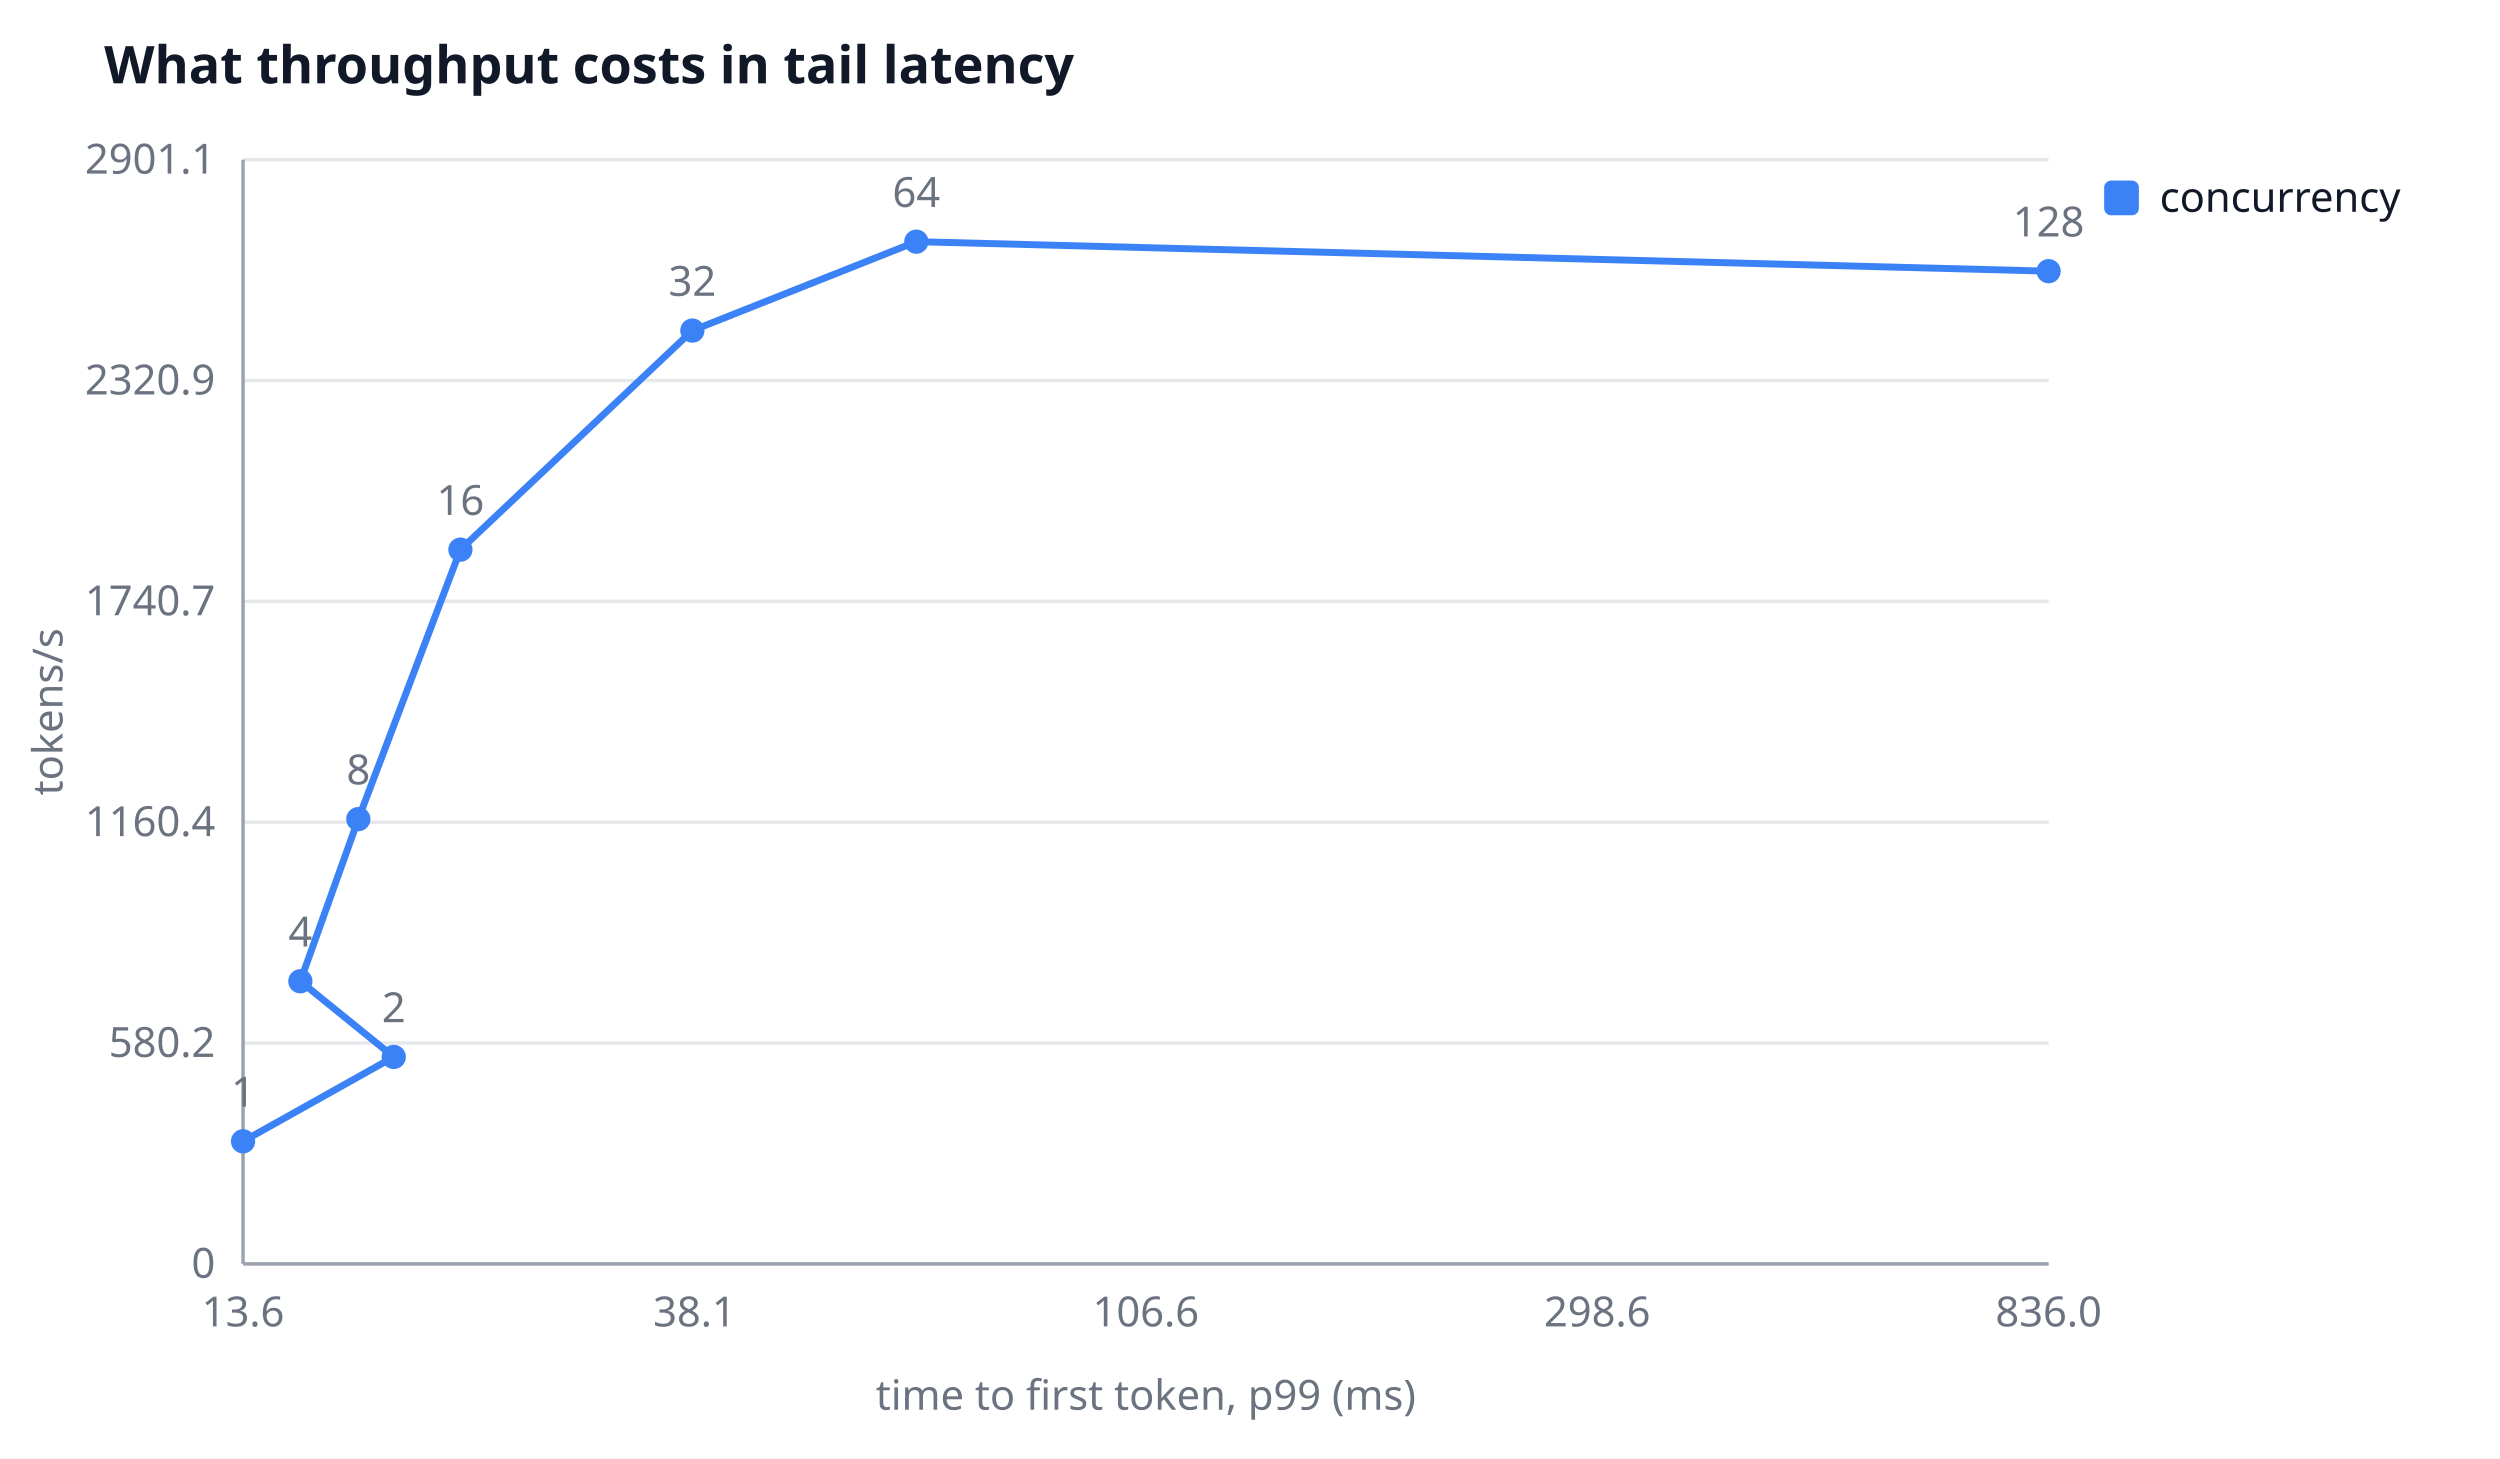
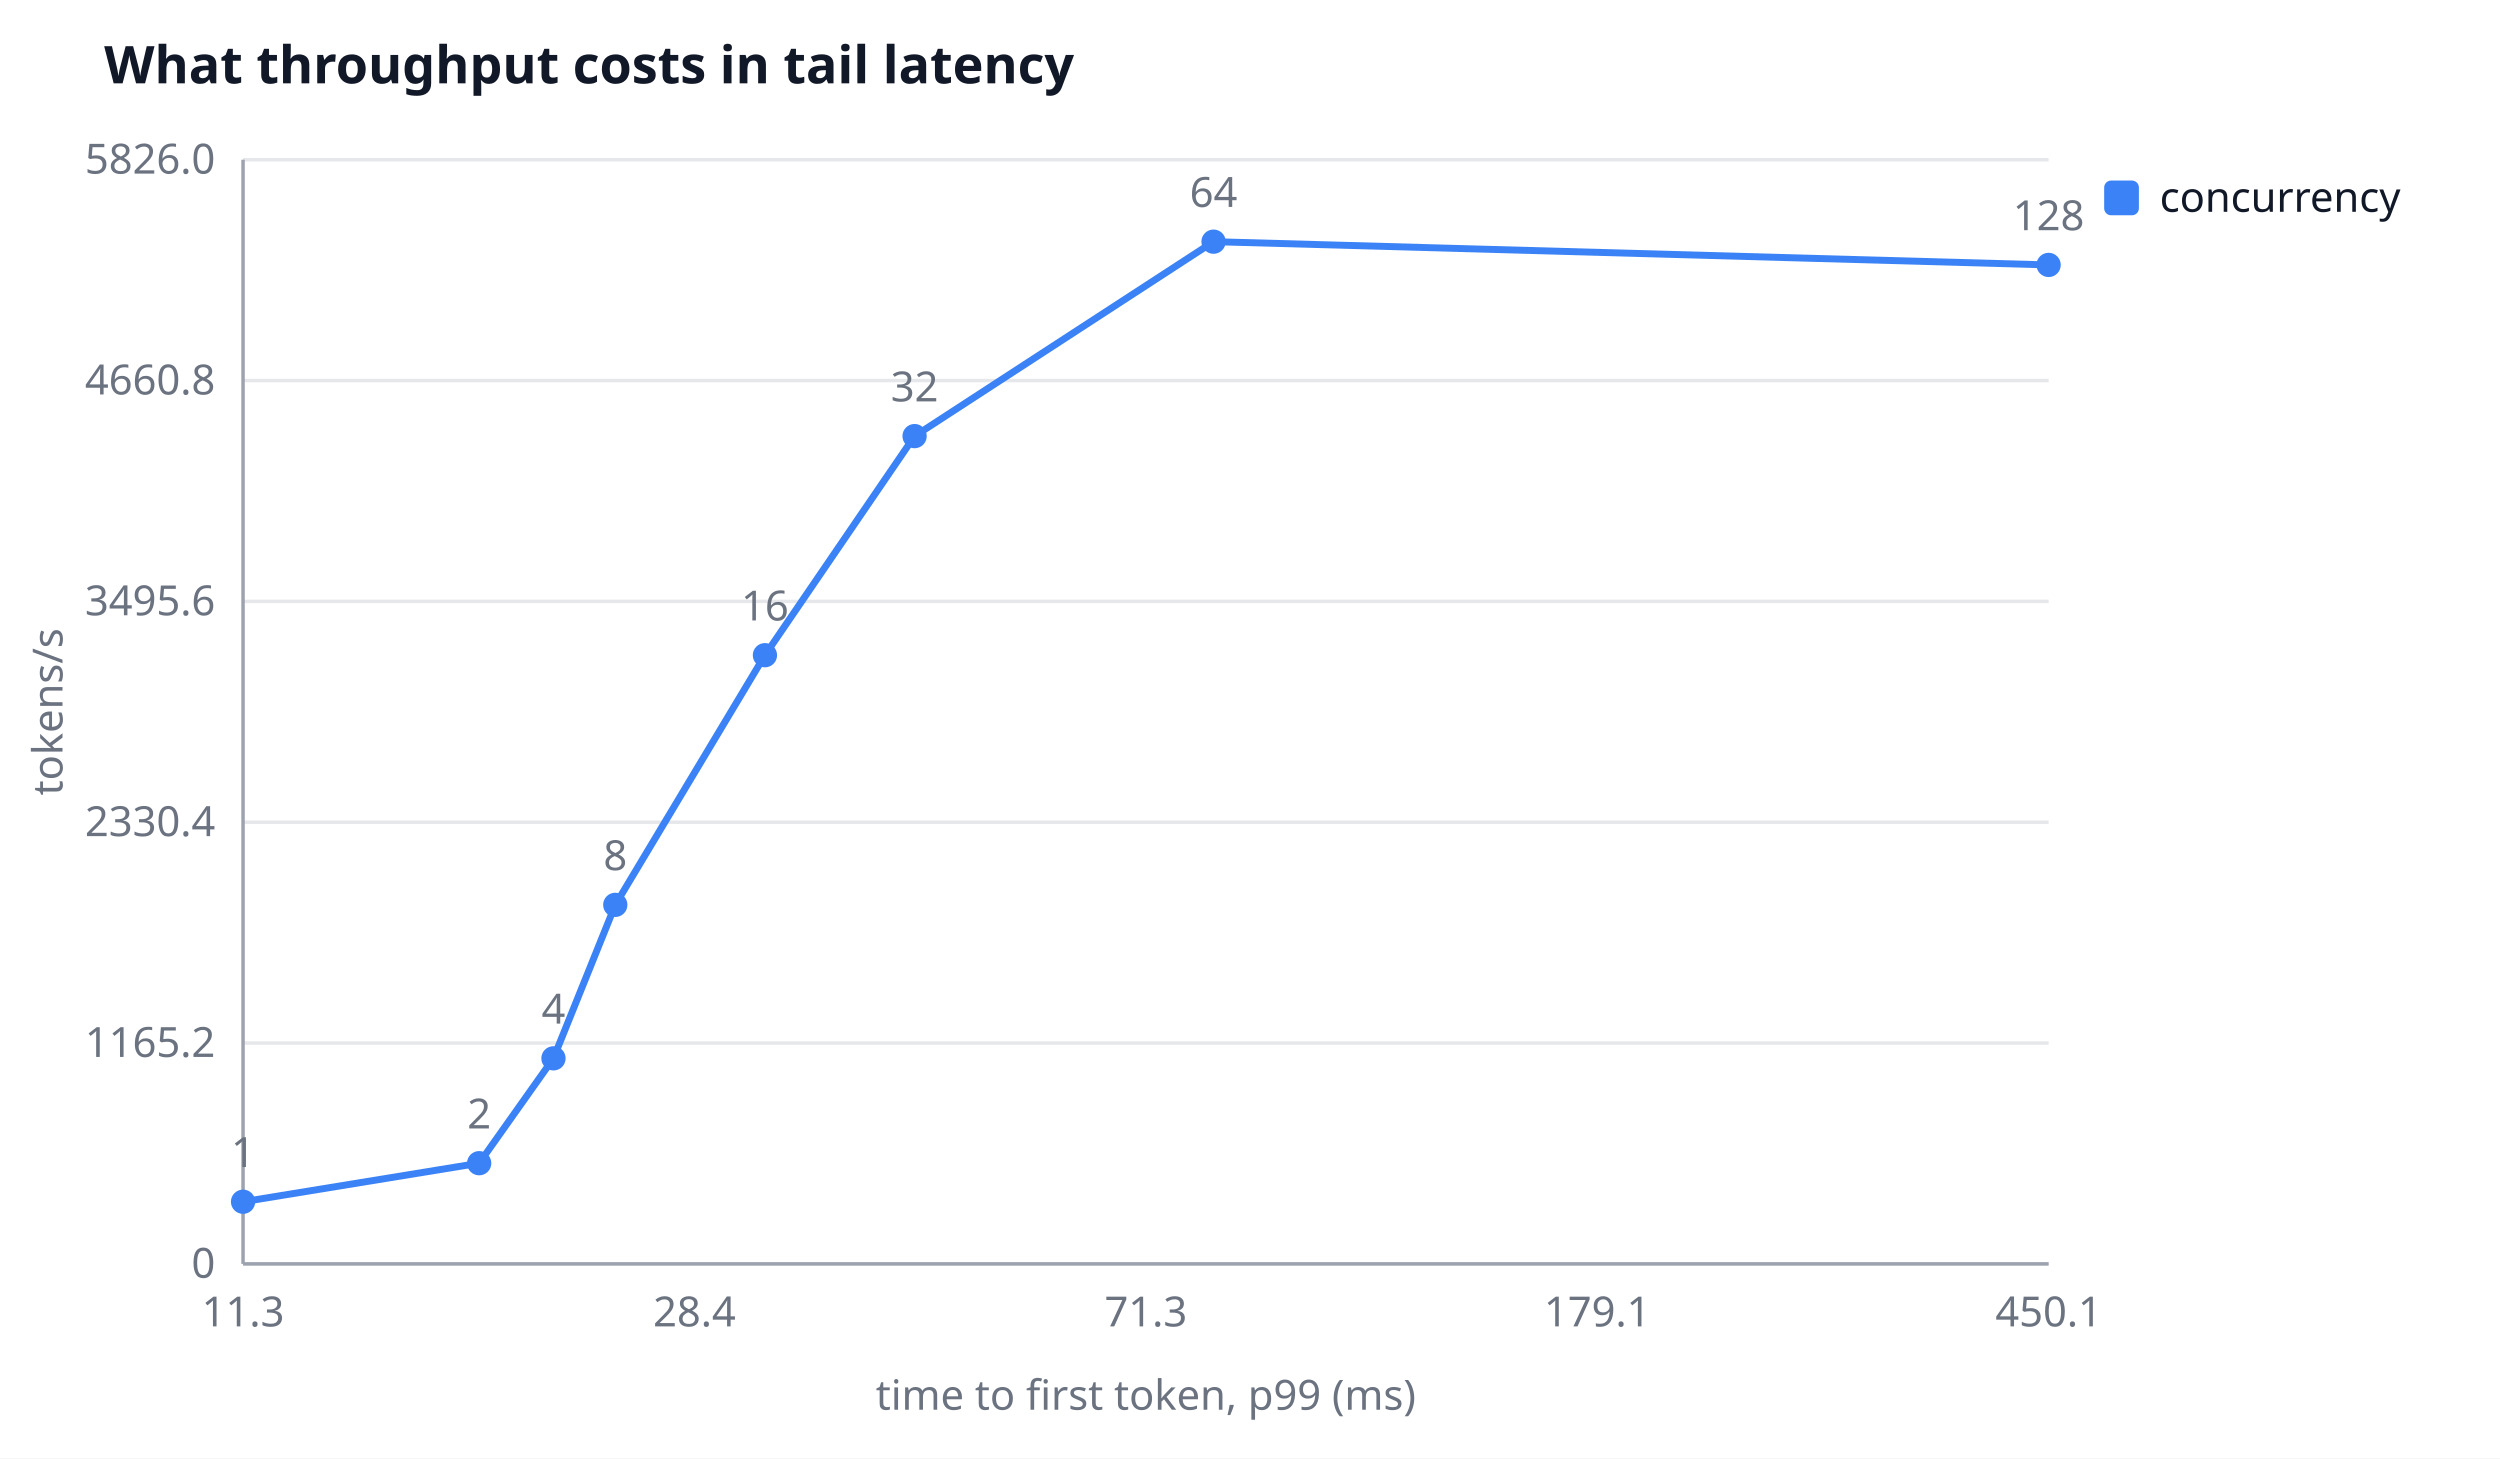
<svg xmlns="http://www.w3.org/2000/svg" width="720" height="420" viewBox="0 0 720 420" font-family="ui-sans-serif,system-ui,sans-serif">
  <style>
  .bg{fill:#ffffff}.ink{fill:#111827}.muted{fill:#6b7280}
  .grid{stroke:#e5e7eb}.axis{stroke:#9ca3af}
  @media (prefers-color-scheme: dark){
    .bg{fill:#0d1117}.ink{fill:#e6edf3}.muted{fill:#8b949e}
    .grid{stroke:#21262d}.axis{stroke:#484f58}
  }
  text{font-size:12px}.title{font-size:15px;font-weight:600}
</style>
  <rect class="bg" width="720" height="420" />
  <text class="title ink" x="30" y="24">What throughput costs in tail latency</text>
  <line class="grid" x1="70" y1="364.0" x2="590.0" y2="364.0" />
  <text class="muted" x="62" y="368.0" text-anchor="end">0</text>
  <line class="grid" x1="70" y1="300.4" x2="590.0" y2="300.4" />
-   <text class="muted" x="62" y="304.4" text-anchor="end">580.2</text>
+   <text class="muted" x="62" y="304.4" text-anchor="end">1165.2</text>
  <line class="grid" x1="70" y1="236.8" x2="590.0" y2="236.8" />
-   <text class="muted" x="62" y="240.8" text-anchor="end">1160.4</text>
+   <text class="muted" x="62" y="240.8" text-anchor="end">2330.4</text>
  <line class="grid" x1="70" y1="173.2" x2="590.0" y2="173.2" />
-   <text class="muted" x="62" y="177.2" text-anchor="end">1740.7</text>
+   <text class="muted" x="62" y="177.2" text-anchor="end">3495.6</text>
  <line class="grid" x1="70" y1="109.6" x2="590.0" y2="109.6" />
-   <text class="muted" x="62" y="113.6" text-anchor="end">2320.9</text>
+   <text class="muted" x="62" y="113.6" text-anchor="end">4660.8</text>
  <line class="grid" x1="70" y1="46.0" x2="590.0" y2="46.0" />
-   <text class="muted" x="62" y="50.0" text-anchor="end">2901.1</text>
-   <text class="muted" x="70.0" y="382.0" text-anchor="middle">13.6</text>
-   <text class="muted" x="200.0" y="382.0" text-anchor="middle">38.1</text>
-   <text class="muted" x="330.0" y="382.0" text-anchor="middle">106.6</text>
-   <text class="muted" x="460.0" y="382.0" text-anchor="middle">298.6</text>
-   <text class="muted" x="590.0" y="382.0" text-anchor="middle">836.0</text>
+   <text class="muted" x="62" y="50.0" text-anchor="end">5826.0</text>
+   <text class="muted" x="70.0" y="382.0" text-anchor="middle">11.3</text>
+   <text class="muted" x="200.0" y="382.0" text-anchor="middle">28.4</text>
+   <text class="muted" x="330.0" y="382.0" text-anchor="middle">71.3</text>
+   <text class="muted" x="460.0" y="382.0" text-anchor="middle">179.1</text>
+   <text class="muted" x="590.0" y="382.0" text-anchor="middle">450.1</text>
  <line class="axis" x1="70" y1="364.0" x2="590.0" y2="364.0" />
  <line class="axis" x1="70" y1="46" x2="70" y2="364.0" />
  <text class="muted" x="330.0" y="406" text-anchor="middle">time to first token, p99 (ms)</text>
  <text class="muted" x="18.0" y="205.0" text-anchor="middle" transform="rotate(-90 18.0 205.0)">tokens/s</text>
-   <path d="M70.0 328.7 L113.4 304.4 L86.5 282.6 L103.2 235.9 L132.6 158.3 L199.4 95.2 L263.9 69.6 L590.0 78.1" fill="none" stroke="#3b82f6" stroke-width="2" />
-   <circle cx="70.0" cy="328.7" r="3.5" fill="#3b82f6" />
-   <text class="muted" x="70.0" y="318.7" text-anchor="middle">1</text>
-   <circle cx="113.4" cy="304.4" r="3.5" fill="#3b82f6" />
-   <text class="muted" x="113.4" y="294.4" text-anchor="middle">2</text>
-   <circle cx="86.5" cy="282.6" r="3.5" fill="#3b82f6" />
-   <text class="muted" x="86.5" y="272.6" text-anchor="middle">4</text>
-   <circle cx="103.2" cy="235.9" r="3.5" fill="#3b82f6" />
-   <text class="muted" x="103.2" y="225.9" text-anchor="middle">8</text>
-   <circle cx="132.6" cy="158.3" r="3.5" fill="#3b82f6" />
-   <text class="muted" x="132.6" y="148.3" text-anchor="middle">16</text>
-   <circle cx="199.4" cy="95.2" r="3.5" fill="#3b82f6" />
-   <text class="muted" x="199.4" y="85.2" text-anchor="middle">32</text>
-   <circle cx="263.9" cy="69.6" r="3.5" fill="#3b82f6" />
-   <text class="muted" x="263.9" y="59.6" text-anchor="middle">64</text>
-   <circle cx="590.0" cy="78.1" r="3.5" fill="#3b82f6" />
-   <text class="muted" x="590.0" y="68.1" text-anchor="middle">128</text>
+   <path d="M70.0 346.1 L138.0 335.0 L159.4 304.8 L177.2 260.6 L220.3 188.7 L263.4 125.6 L349.5 69.6 L590.0 76.3" fill="none" stroke="#3b82f6" stroke-width="2" />
+   <circle cx="70.0" cy="346.1" r="3.5" fill="#3b82f6" />
+   <text class="muted" x="70.0" y="336.1" text-anchor="middle">1</text>
+   <circle cx="138.0" cy="335.0" r="3.5" fill="#3b82f6" />
+   <text class="muted" x="138.0" y="325.0" text-anchor="middle">2</text>
+   <circle cx="159.4" cy="304.8" r="3.5" fill="#3b82f6" />
+   <text class="muted" x="159.4" y="294.8" text-anchor="middle">4</text>
+   <circle cx="177.2" cy="260.6" r="3.5" fill="#3b82f6" />
+   <text class="muted" x="177.2" y="250.6" text-anchor="middle">8</text>
+   <circle cx="220.3" cy="188.7" r="3.5" fill="#3b82f6" />
+   <text class="muted" x="220.3" y="178.7" text-anchor="middle">16</text>
+   <circle cx="263.4" cy="125.6" r="3.5" fill="#3b82f6" />
+   <text class="muted" x="263.4" y="115.6" text-anchor="middle">32</text>
+   <circle cx="349.5" cy="69.6" r="3.5" fill="#3b82f6" />
+   <text class="muted" x="349.5" y="59.6" text-anchor="middle">64</text>
+   <circle cx="590.0" cy="76.3" r="3.5" fill="#3b82f6" />
+   <text class="muted" x="590.0" y="66.3" text-anchor="middle">128</text>
  <rect x="606.0" y="52.0" width="10" height="10" fill="#3b82f6" rx="2" />
  <text class="ink" x="622.0" y="61.0">concurrency</text>
</svg>
